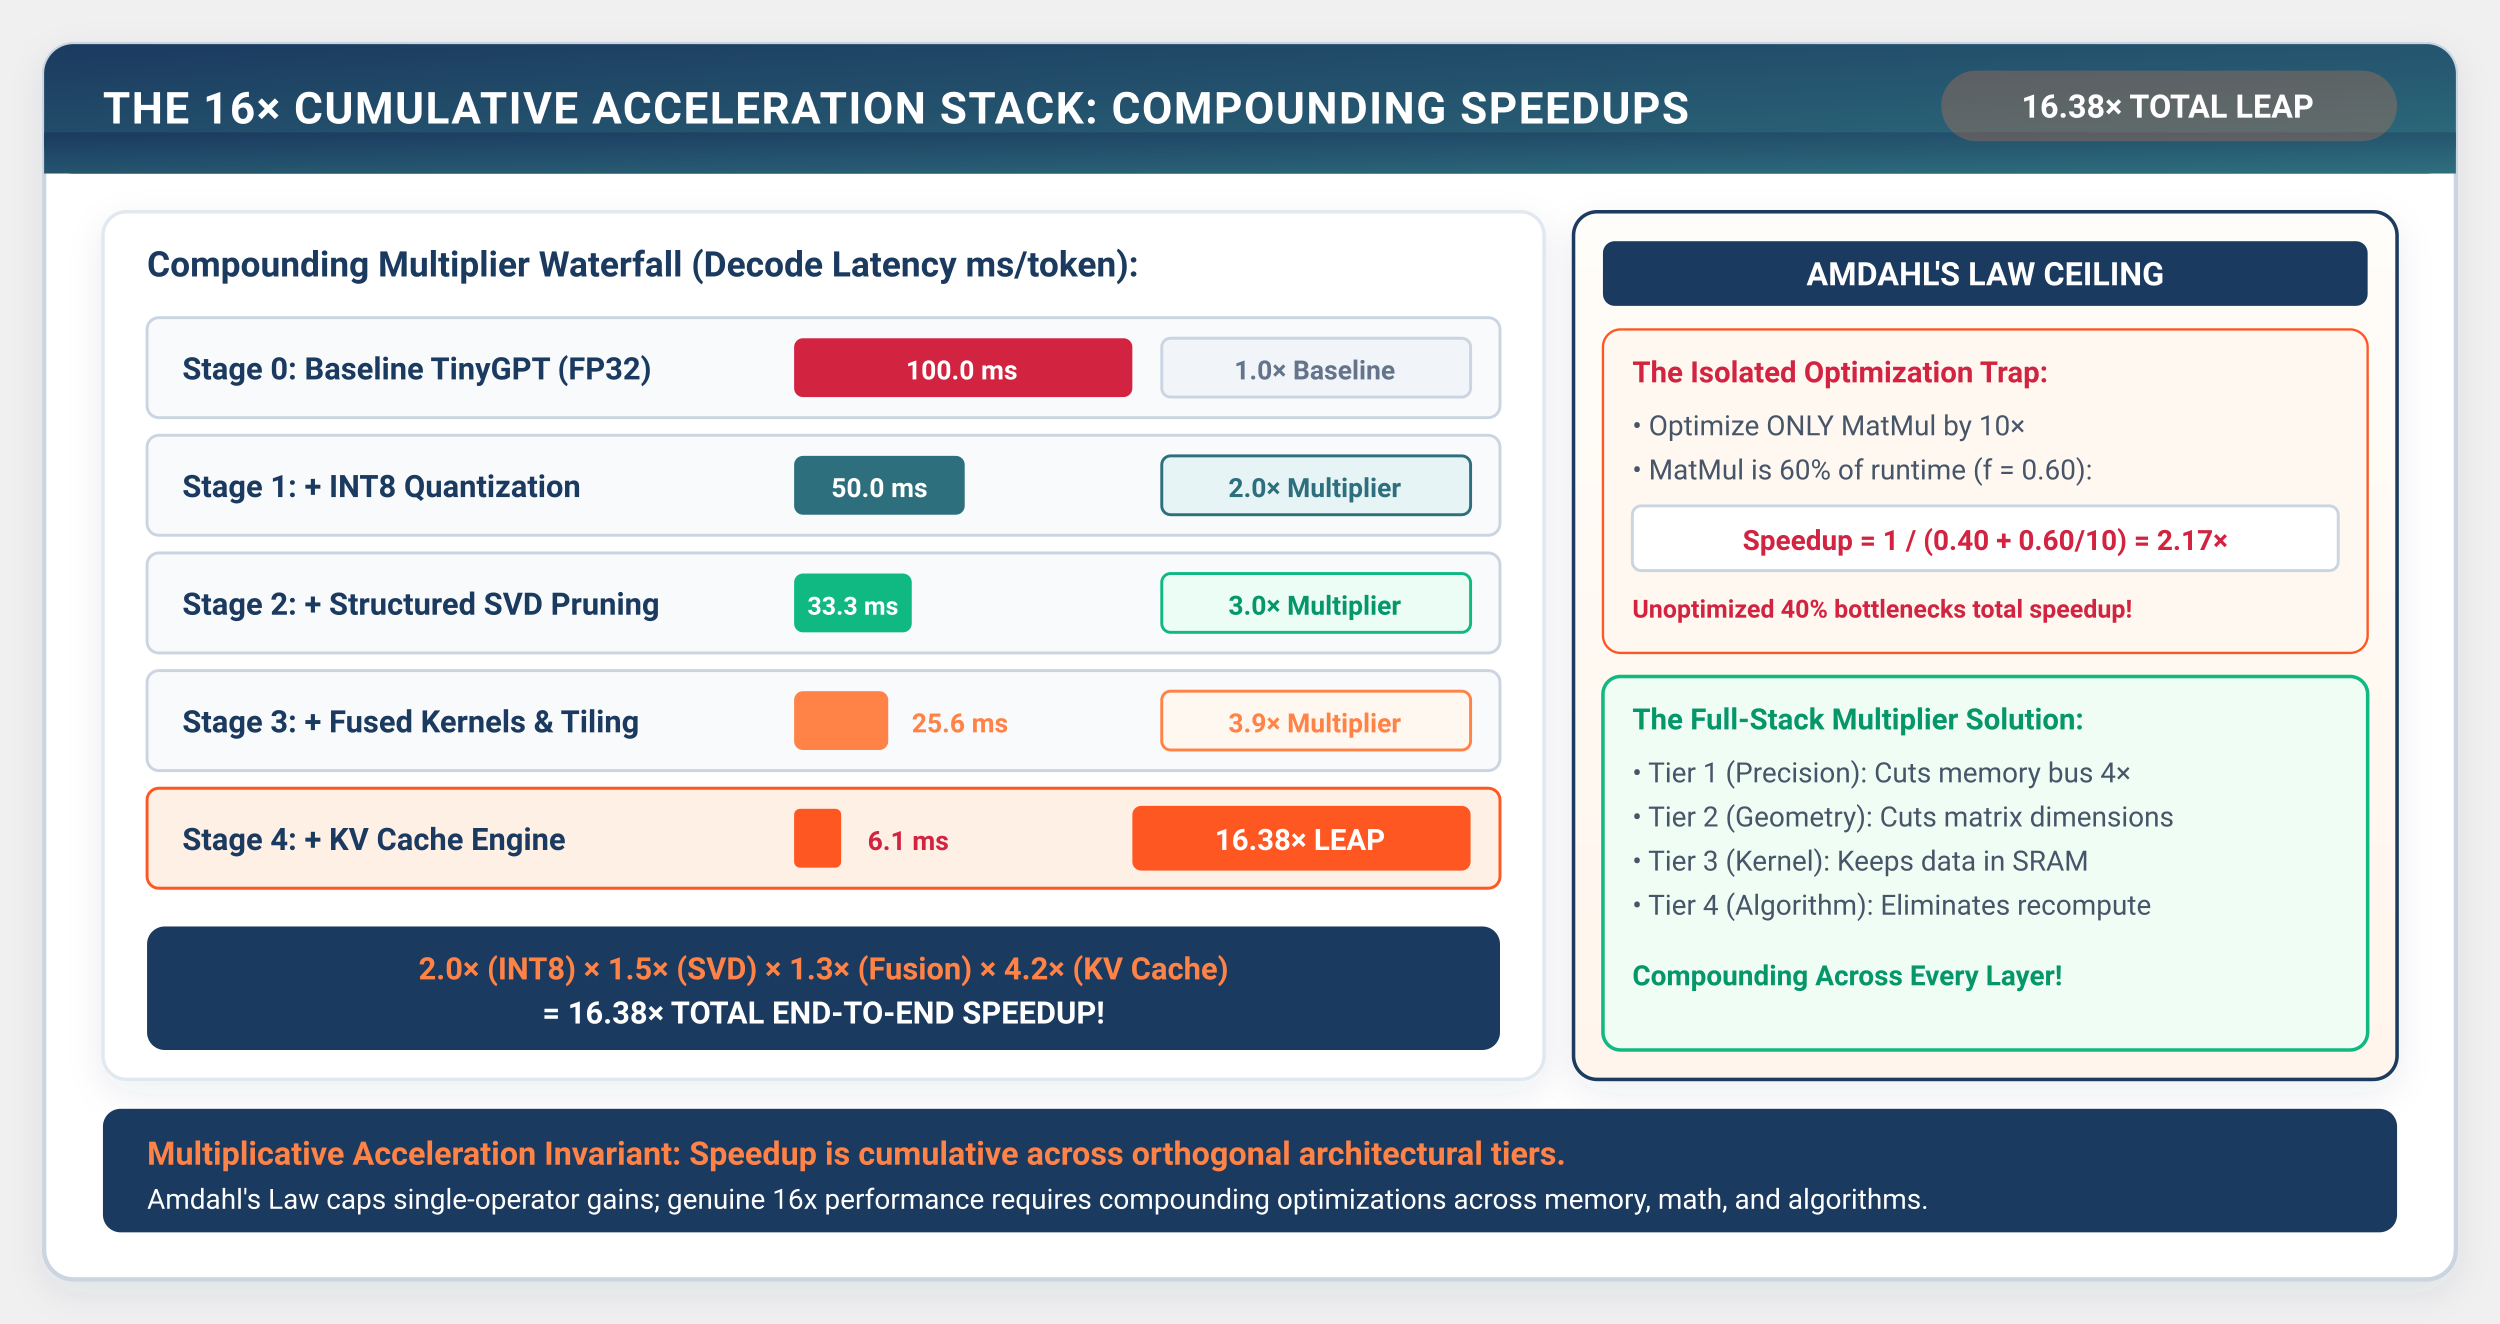
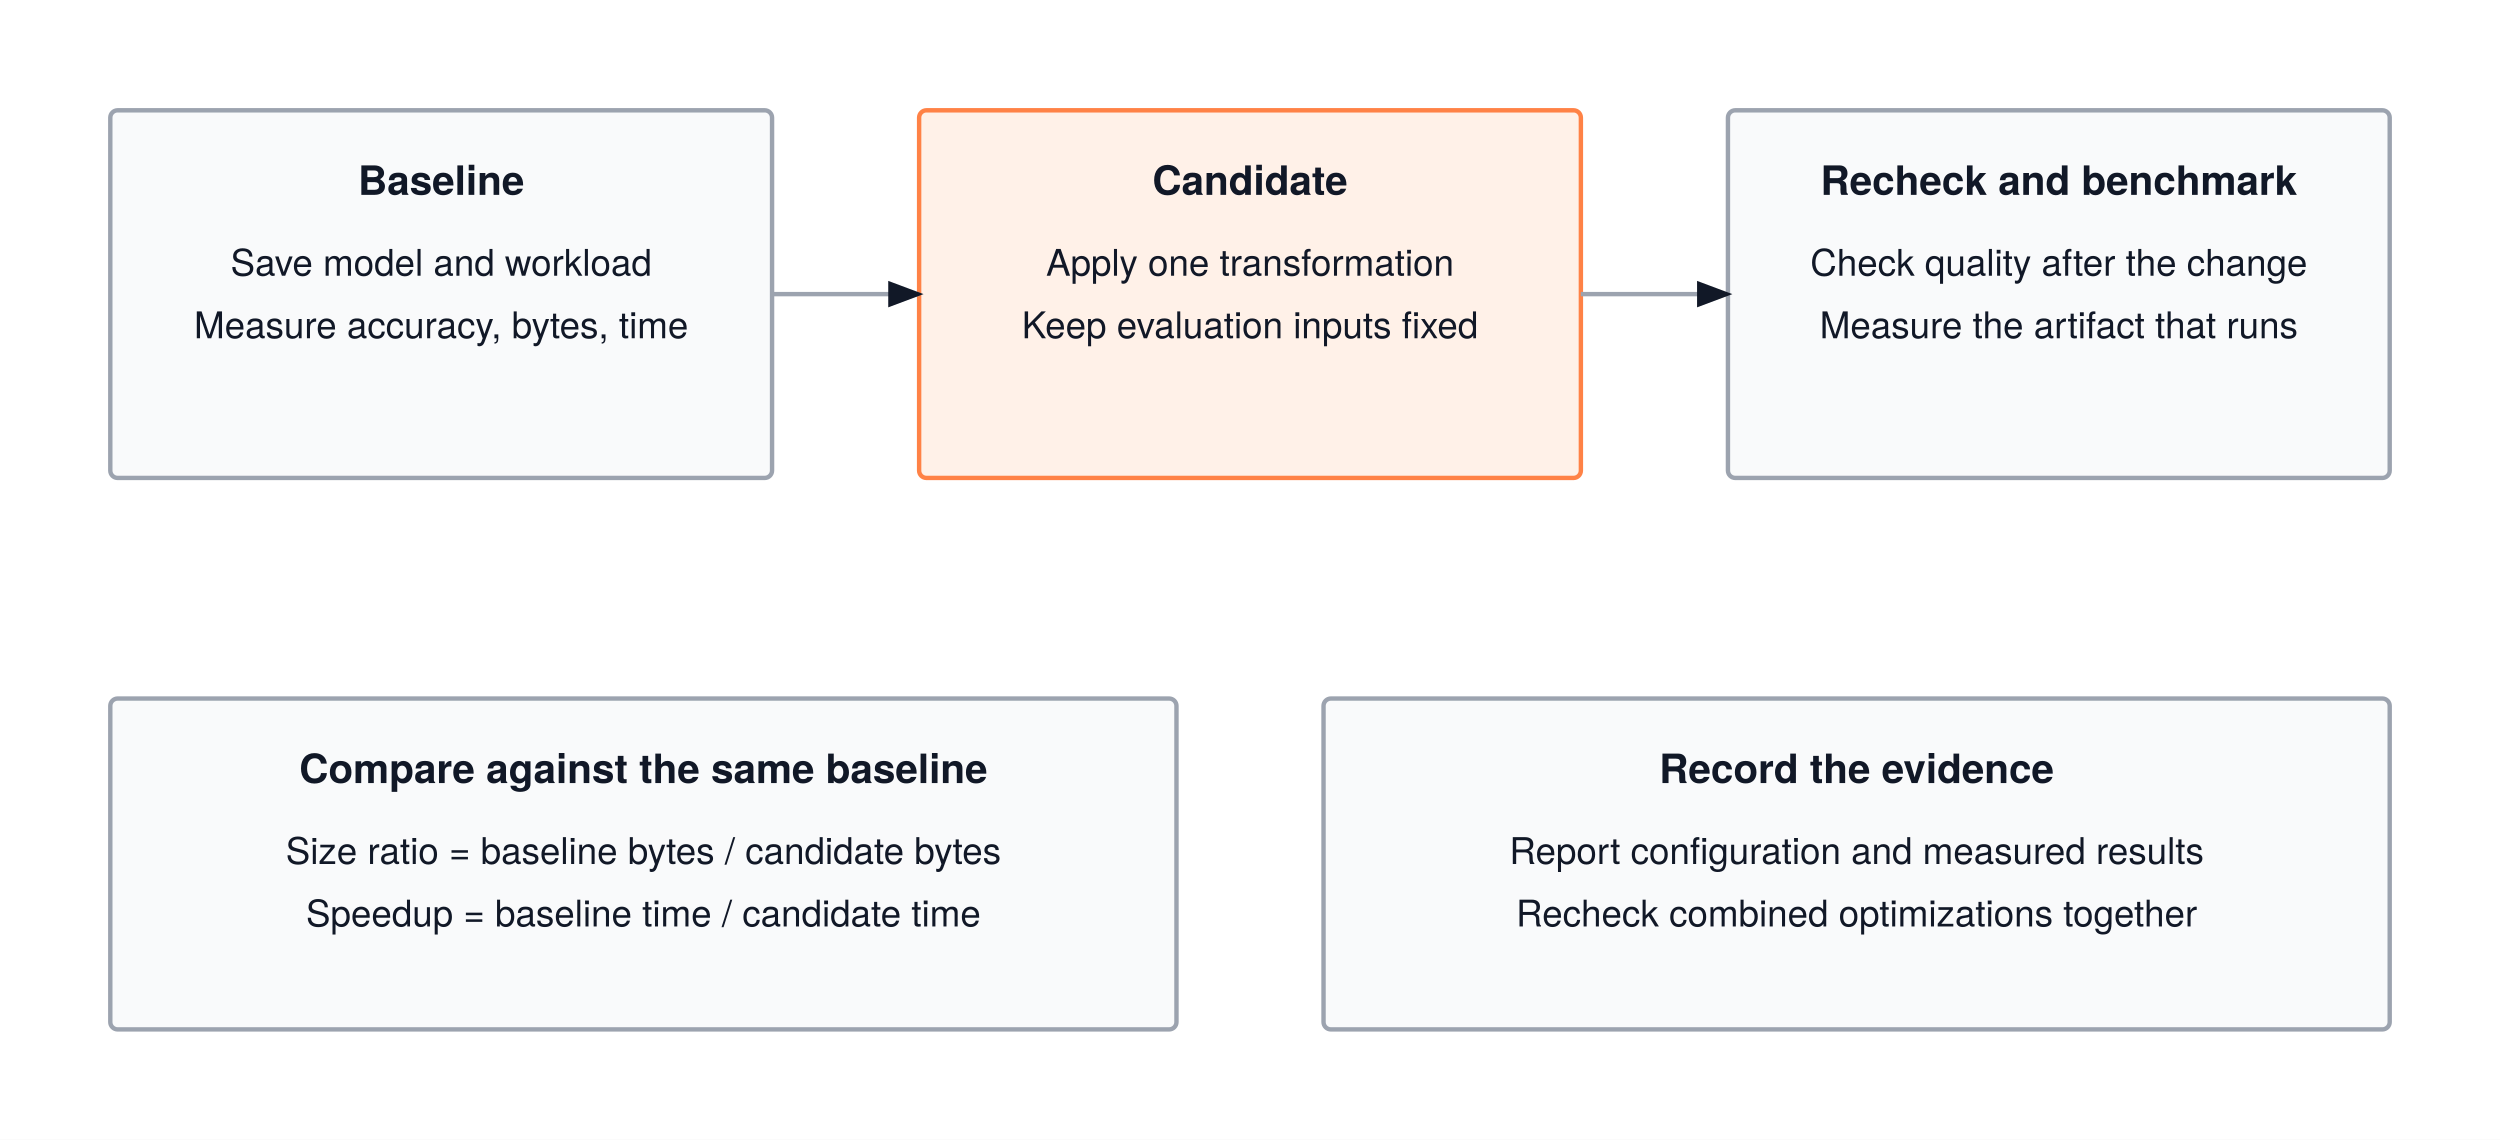
- <svg xmlns="http://www.w3.org/2000/svg" viewBox="0 0 850 450" width="100%" height="100%" style="background:#ffffff; font-family:-apple-system, BlinkMacSystemFont, 'Segoe UI', Roboto, Helvetica, Arial, sans-serif;">
+ <svg xmlns="http://www.w3.org/2000/svg" viewBox="0 0 680 310" font-family="'TeX Gyre Heros', -apple-system, BlinkMacSystemFont, 'Segoe UI', 'Helvetica Neue', Arial, sans-serif">
+   <rect width="680" height="310" fill="#ffffff" />
  <defs>
-     <filter id="cardShadow" x="-10%" y="-10%" width="120%" height="125%" filterUnits="userSpaceOnUse">
-       <feDropShadow dx="0" dy="4" stdDeviation="6" flood-color="#1B3A5F" flood-opacity="0.08" />
-     </filter>
-     <linearGradient id="torchGrad" x1="0%" y1="0%" x2="100%" y2="100%">
-       <stop offset="0%" stop-color="#1B3A5F" />
-       <stop offset="100%" stop-color="#2E6F7E" />
-     </linearGradient>
-     <linearGradient id="warmBgGrad" x1="0%" y1="0%" x2="0%" y2="100%">
-       <stop offset="0%" stop-color="#FFFDF9" />
-       <stop offset="100%" stop-color="#FFF5EC" />
-     </linearGradient>
+     <marker id="arrow" markerWidth="8" markerHeight="6" refX="7" refY="3" orient="auto">
+       <polygon points="0 0, 8 3, 0 6" fill="#111827" />
+     </marker>
  </defs>
-   <rect x="15" y="15" width="820" height="420" rx="10" fill="#FFFFFF" stroke="#CBD5E1" stroke-width="1.5" filter="url(#cardShadow)" />
-   <rect x="15" y="15" width="820" height="44" rx="10" fill="url(#torchGrad)" />
-   <rect x="15" y="45" width="820" height="14" fill="url(#torchGrad)" />
-   <text x="35" y="42" fill="#FFFFFF" font-size="15" font-weight="700" letter-spacing="0.5">THE 16× CUMULATIVE ACCELERATION STACK: COMPOUNDING SPEEDUPS</text>
-   <rect x="660" y="24" width="155" height="24" rx="12" fill="#FF8246" fill-opacity="0.25" />
-   <text x="737" y="40" fill="#FFFFFF" font-size="11" font-weight="700" text-anchor="middle">16.38× TOTAL LEAP</text>
-   <rect x="35" y="72" width="490" height="295" rx="8" fill="#FFFFFF" stroke="#E2E8F0" stroke-width="1.2" filter="url(#cardShadow)" />
-   <text x="50" y="94" fill="#1B3A5F" font-size="12" font-weight="700">Compounding Multiplier Waterfall (Decode Latency ms/token):</text>
-   <g transform="translate(50, 108)">
-     <rect x="0" y="0" width="460" height="34" rx="4" fill="#F8FAFC" stroke="#CBD5E1" />
-     <text x="12" y="21" fill="#1B3A5F" font-size="10.5" font-weight="700">Stage 0: Baseline TinyGPT (FP32)</text>
-     <rect x="220" y="7" width="115" height="20" rx="3" fill="#D22341" />
-     <text x="277" y="21" fill="#FFFFFF" font-size="9" font-weight="700" text-anchor="middle">100.0 ms</text>
-     <rect x="345" y="7" width="105" height="20" rx="3" fill="#F1F5F9" stroke="#CBD5E1" />
-     <text x="397" y="21" fill="#64748B" font-size="9" font-weight="700" text-anchor="middle">1.0× Baseline</text>
-   </g>
-   <g transform="translate(50, 148)">
-     <rect x="0" y="0" width="460" height="34" rx="4" fill="#F8FAFC" stroke="#CBD5E1" />
-     <text x="12" y="21" fill="#1B3A5F" font-size="10.5" font-weight="700">Stage 1: + INT8 Quantization</text>
-     <rect x="220" y="7" width="58" height="20" rx="3" fill="#2E6F7E" />
-     <text x="249" y="21" fill="#FFFFFF" font-size="9" font-weight="700" text-anchor="middle">50.0 ms</text>
-     <rect x="345" y="7" width="105" height="20" rx="3" fill="#E6F4F6" stroke="#2E6F7E" />
-     <text x="397" y="21" fill="#2E6F7E" font-size="9" font-weight="700" text-anchor="middle">2.0× Multiplier</text>
-   </g>
-   <g transform="translate(50, 188)">
-     <rect x="0" y="0" width="460" height="34" rx="4" fill="#F8FAFC" stroke="#CBD5E1" />
-     <text x="12" y="21" fill="#1B3A5F" font-size="10.5" font-weight="700">Stage 2: + Structured SVD Pruning</text>
-     <rect x="220" y="7" width="40" height="20" rx="3" fill="#10B981" />
-     <text x="240" y="21" fill="#FFFFFF" font-size="8.5" font-weight="700" text-anchor="middle">33.3 ms</text>
-     <rect x="345" y="7" width="105" height="20" rx="3" fill="#ECFDF5" stroke="#10B981" />
-     <text x="397" y="21" fill="#059669" font-size="9" font-weight="700" text-anchor="middle">3.0× Multiplier</text>
-   </g>
-   <g transform="translate(50, 228)">
-     <rect x="0" y="0" width="460" height="34" rx="4" fill="#F8FAFC" stroke="#CBD5E1" />
-     <text x="12" y="21" fill="#1B3A5F" font-size="10.5" font-weight="700">Stage 3: + Fused Kernels &amp; Tiling</text>
-     <rect x="220" y="7" width="32" height="20" rx="3" fill="#FF8246" />
-     <text x="260" y="21" fill="#FF8246" font-size="9" font-weight="700">25.6 ms</text>
-     <rect x="345" y="7" width="105" height="20" rx="3" fill="#FFF8F0" stroke="#FF8246" />
-     <text x="397" y="21" fill="#FF8246" font-size="9" font-weight="700" text-anchor="middle">3.9× Multiplier</text>
-   </g>
-   <g transform="translate(50, 268)">
-     <rect x="0" y="0" width="460" height="34" rx="4" fill="#FFF0E6" stroke="#FF5722" />
-     <text x="12" y="21" fill="#1B3A5F" font-size="10.5" font-weight="700">Stage 4: + KV Cache Engine</text>
-     <rect x="220" y="7" width="16" height="20" rx="2" fill="#FF5722" />
-     <text x="245" y="21" fill="#D22341" font-size="9" font-weight="700">6.1 ms</text>
-     <rect x="335" y="6" width="115" height="22" rx="3" fill="#FF5722" />
-     <text x="392" y="21" fill="#FFFFFF" font-size="10" font-weight="700" text-anchor="middle">16.38× LEAP</text>
-   </g>
-   <rect x="50" y="315" width="460" height="42" rx="6" fill="#1B3A5F" />
-   <text x="280" y="333" fill="#FF8246" font-size="10.5" font-weight="700" text-anchor="middle">2.0× (INT8) × 1.5× (SVD) × 1.3× (Fusion) × 4.2× (KV Cache)</text>
-   <text x="280" y="348" fill="#FFFFFF" font-size="10.5" font-weight="700" text-anchor="middle">= 16.38× TOTAL END-TO-END SPEEDUP!</text>
-   <rect x="535" y="72" width="280" height="295" rx="8" fill="url(#warmBgGrad)" stroke="#1B3A5F" stroke-width="1.2" filter="url(#cardShadow)" />
-   <rect x="545" y="82" width="260" height="22" rx="4" fill="#1B3A5F" />
-   <text x="675" y="97" fill="#FFFFFF" font-size="11" font-weight="700" text-anchor="middle">AMDAHL'S LAW CEILING</text>
-   <rect x="545" y="112" width="260" height="110" rx="6" fill="#FFF8F0" stroke="#FF5722" stroke-width="0.8" />
-   <text x="555" y="130" fill="#D22341" font-size="10" font-weight="700">The Isolated Optimization Trap:</text>
-   <text x="555" y="148" fill="#475569" font-size="9.5">• Optimize ONLY MatMul by 10×</text>
-   <text x="555" y="163" fill="#475569" font-size="9.5">• MatMul is 60% of runtime (f = 0.60):</text>
-   <rect x="555" y="172" width="240" height="22" rx="3" fill="#FFFFFF" stroke="#CBD5E1" />
-   <text x="675" y="187" fill="#D22341" font-size="9.5" font-weight="700" text-anchor="middle">Speedup = 1 / (0.40 + 0.60/10) = 2.17×</text>
-   <text x="555" y="210" fill="#D22341" font-size="8.5" font-weight="700">Unoptimized 40% bottlenecks total speedup!</text>
-   <rect x="545" y="230" width="260" height="127" rx="6" fill="#F0FDF4" stroke="#10B981" stroke-width="1.2" />
-   <text x="555" y="248" fill="#059669" font-size="10" font-weight="700">The Full-Stack Multiplier Solution:</text>
-   <text x="555" y="266" fill="#475569" font-size="9.5">• Tier 1 (Precision): Cuts memory bus 4×</text>
-   <text x="555" y="281" fill="#475569" font-size="9.5">• Tier 2 (Geometry): Cuts matrix dimensions</text>
-   <text x="555" y="296" fill="#475569" font-size="9.5">• Tier 3 (Kernel): Keeps data in SRAM</text>
-   <text x="555" y="311" fill="#475569" font-size="9.5">• Tier 4 (Algorithm): Eliminates recompute</text>
-   <text x="555" y="335" fill="#059669" font-size="9.5" font-weight="700">Compounding Across Every Layer!</text>
-   <rect x="35" y="377" width="780" height="42" rx="6" fill="#1B3A5F" />
-   <text x="50" y="396" fill="#FF8246" font-size="11" font-weight="700">Multiplicative Acceleration Invariant: Speedup is cumulative across orthogonal architectural tiers.</text>
-   <text x="50" y="411" fill="#FFFFFF" font-size="9.5">Amdahl's Law caps single-operator gains; genuine 16x performance requires compounding optimizations across memory, math, and algorithms.</text>
+   <rect x="30" y="30" width="180" height="100" rx="2" fill="#F9FAFB" stroke="#9ca3af" stroke-width="1.2" />
+   <text x="120.0" y="53" text-anchor="middle" font-size="11" font-weight="700" fill="#111827">Baseline</text>
+   <text x="120.0" y="75" text-anchor="middle" font-size="10" font-weight="400" fill="#111827">Save model and workload</text>
+   <text x="120.0" y="92" text-anchor="middle" font-size="10" font-weight="400" fill="#111827">Measure accuracy, bytes, time</text>
+   <rect x="250" y="30" width="180" height="100" rx="2" fill="#fff1e8" stroke="#ff8246" stroke-width="1.2" />
+   <text x="340.0" y="53" text-anchor="middle" font-size="11" font-weight="700" fill="#111827">Candidate</text>
+   <text x="340.0" y="75" text-anchor="middle" font-size="10" font-weight="400" fill="#111827">Apply one transformation</text>
+   <text x="340.0" y="92" text-anchor="middle" font-size="10" font-weight="400" fill="#111827">Keep evaluation inputs fixed</text>
+   <rect x="470" y="30" width="180" height="100" rx="2" fill="#F9FAFB" stroke="#9ca3af" stroke-width="1.2" />
+   <text x="560.0" y="53" text-anchor="middle" font-size="11" font-weight="700" fill="#111827">Recheck and benchmark</text>
+   <text x="560.0" y="75" text-anchor="middle" font-size="10" font-weight="400" fill="#111827">Check quality after the change</text>
+   <text x="560.0" y="92" text-anchor="middle" font-size="10" font-weight="400" fill="#111827">Measure the artifact that runs</text>
+   <path d="M 210 80 H 250 V 80" fill="none" stroke="#9ca3af" stroke-width="1.2" marker-end="url(#arrow)" />
+   <path d="M 430 80 H 470 V 80" fill="none" stroke="#9ca3af" stroke-width="1.2" marker-end="url(#arrow)" />
+   <rect x="30" y="190" width="290" height="90" rx="2" fill="#F9FAFB" stroke="#9ca3af" stroke-width="1.2" />
+   <text x="175.0" y="213" text-anchor="middle" font-size="11" font-weight="700" fill="#111827">Compare against the same baseline</text>
+   <text x="175.0" y="235" text-anchor="middle" font-size="10" font-weight="400" fill="#111827">Size ratio = baseline bytes / candidate bytes</text>
+   <text x="175.0" y="252" text-anchor="middle" font-size="10" font-weight="400" fill="#111827">Speedup = baseline time / candidate time</text>
+   <rect x="360" y="190" width="290" height="90" rx="2" fill="#F9FAFB" stroke="#9ca3af" stroke-width="1.2" />
+   <text x="505.0" y="213" text-anchor="middle" font-size="11" font-weight="700" fill="#111827">Record the evidence</text>
+   <text x="505.0" y="235" text-anchor="middle" font-size="10" font-weight="400" fill="#111827">Report configuration and measured results</text>
+   <text x="505.0" y="252" text-anchor="middle" font-size="10" font-weight="400" fill="#111827">Recheck combined optimizations together</text>
</svg>
